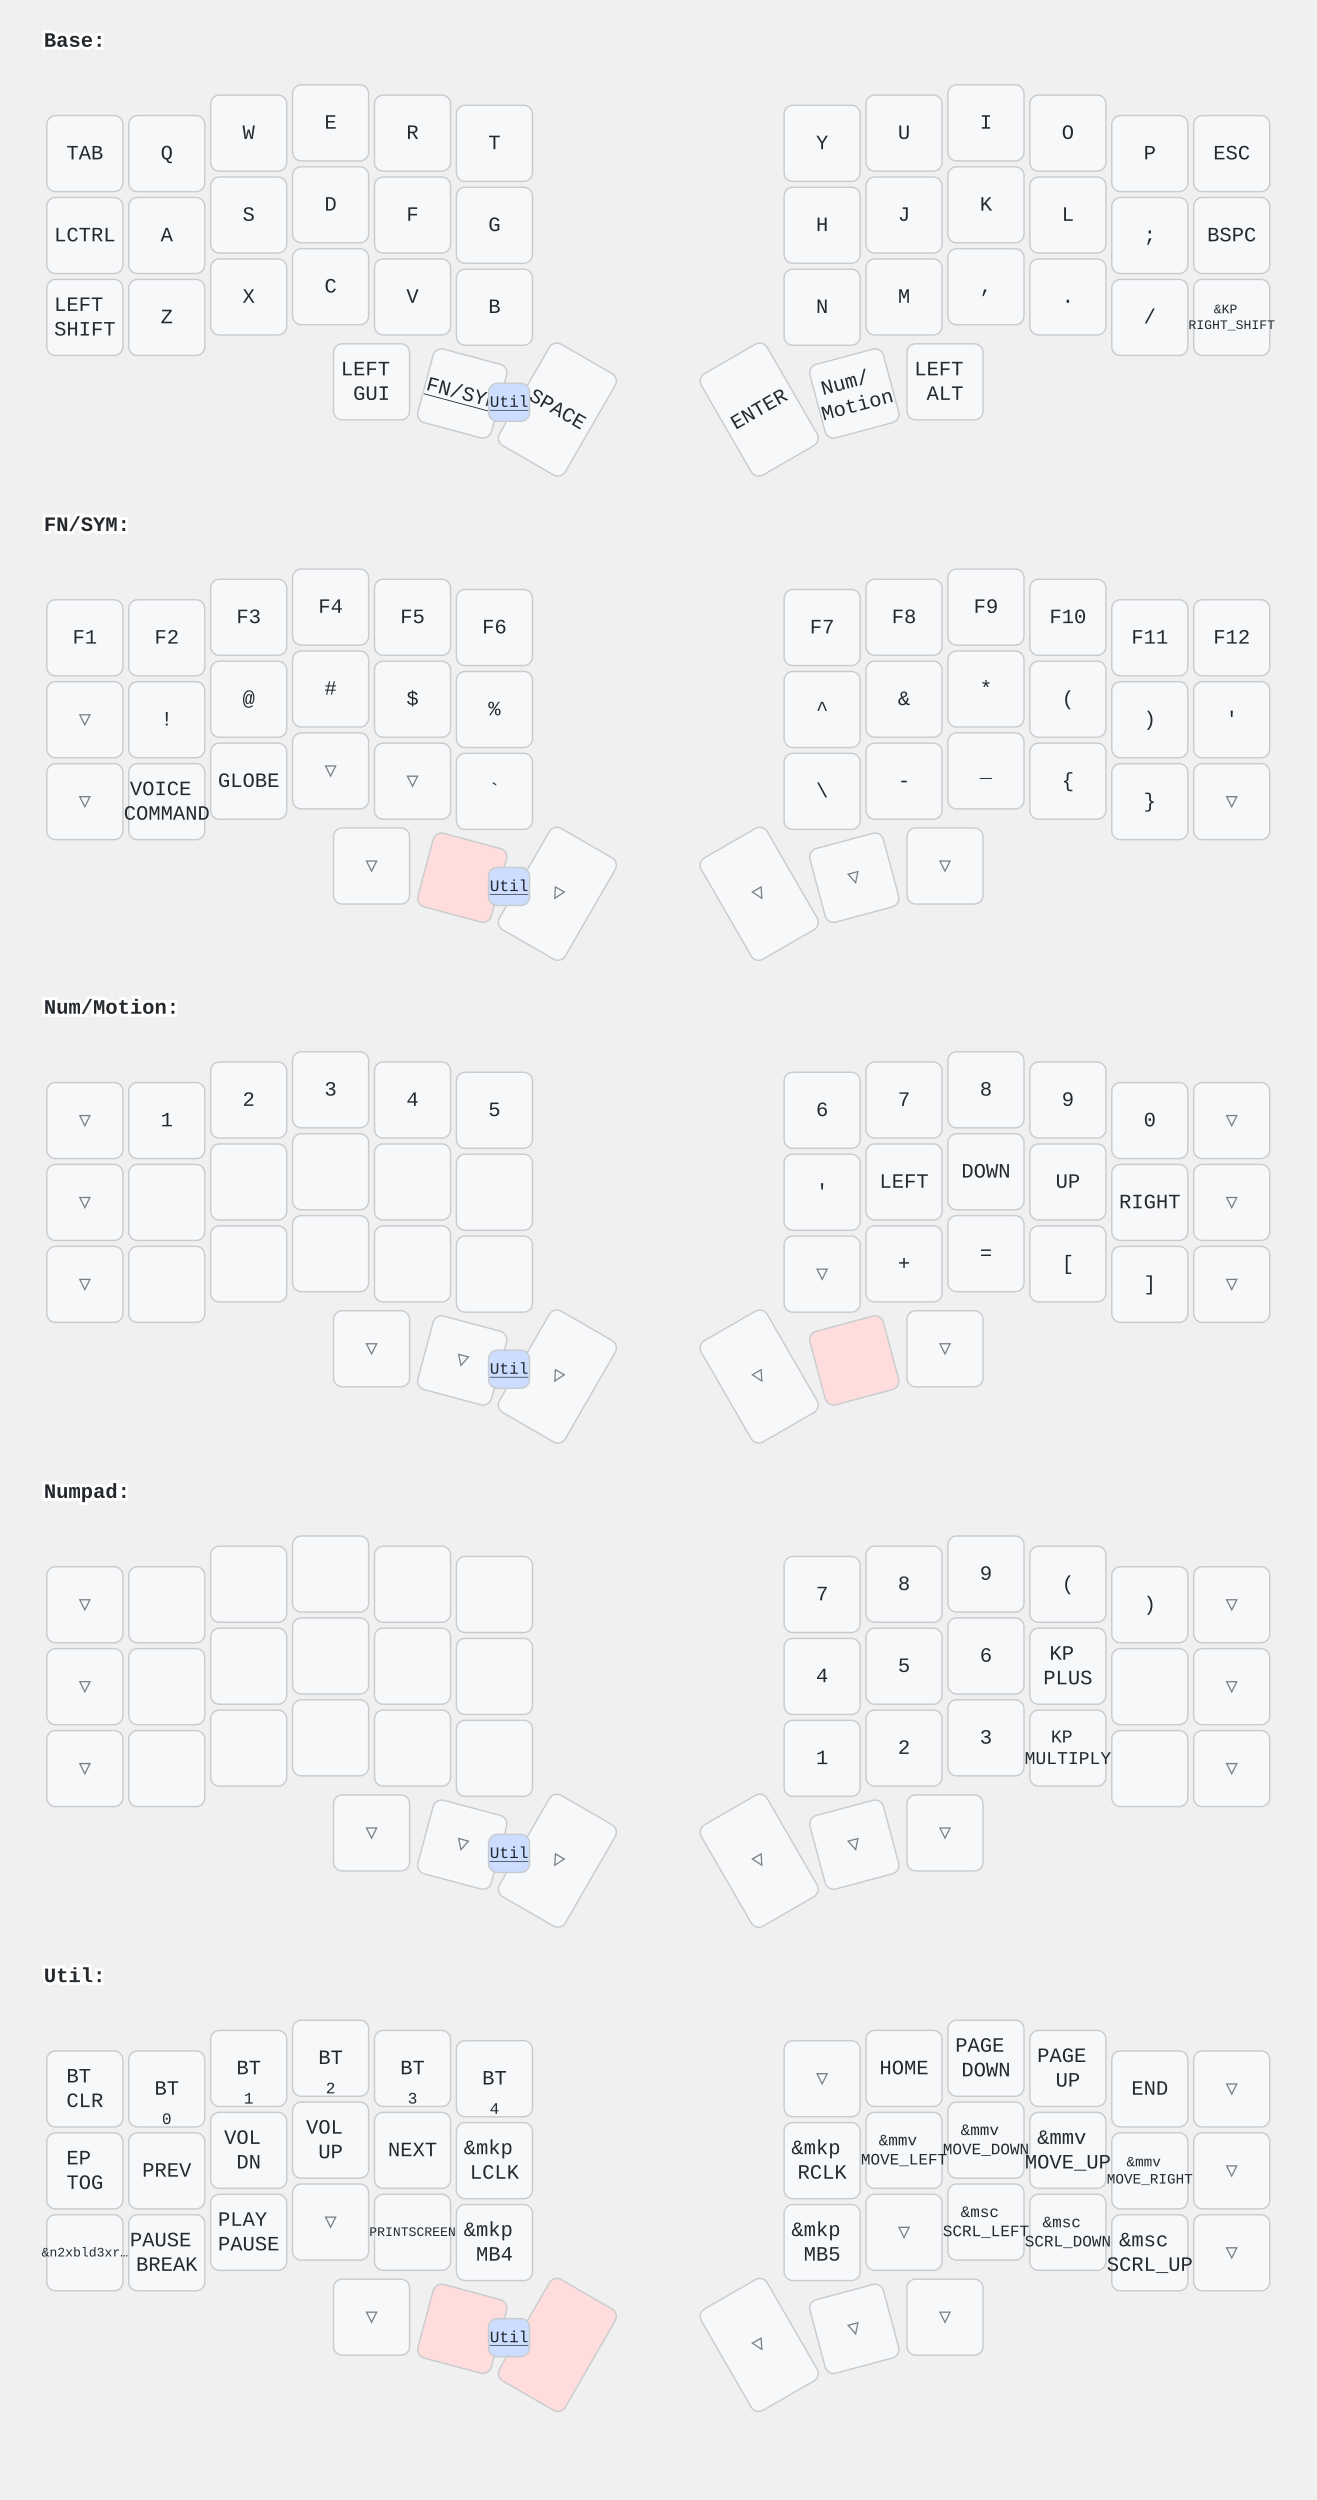
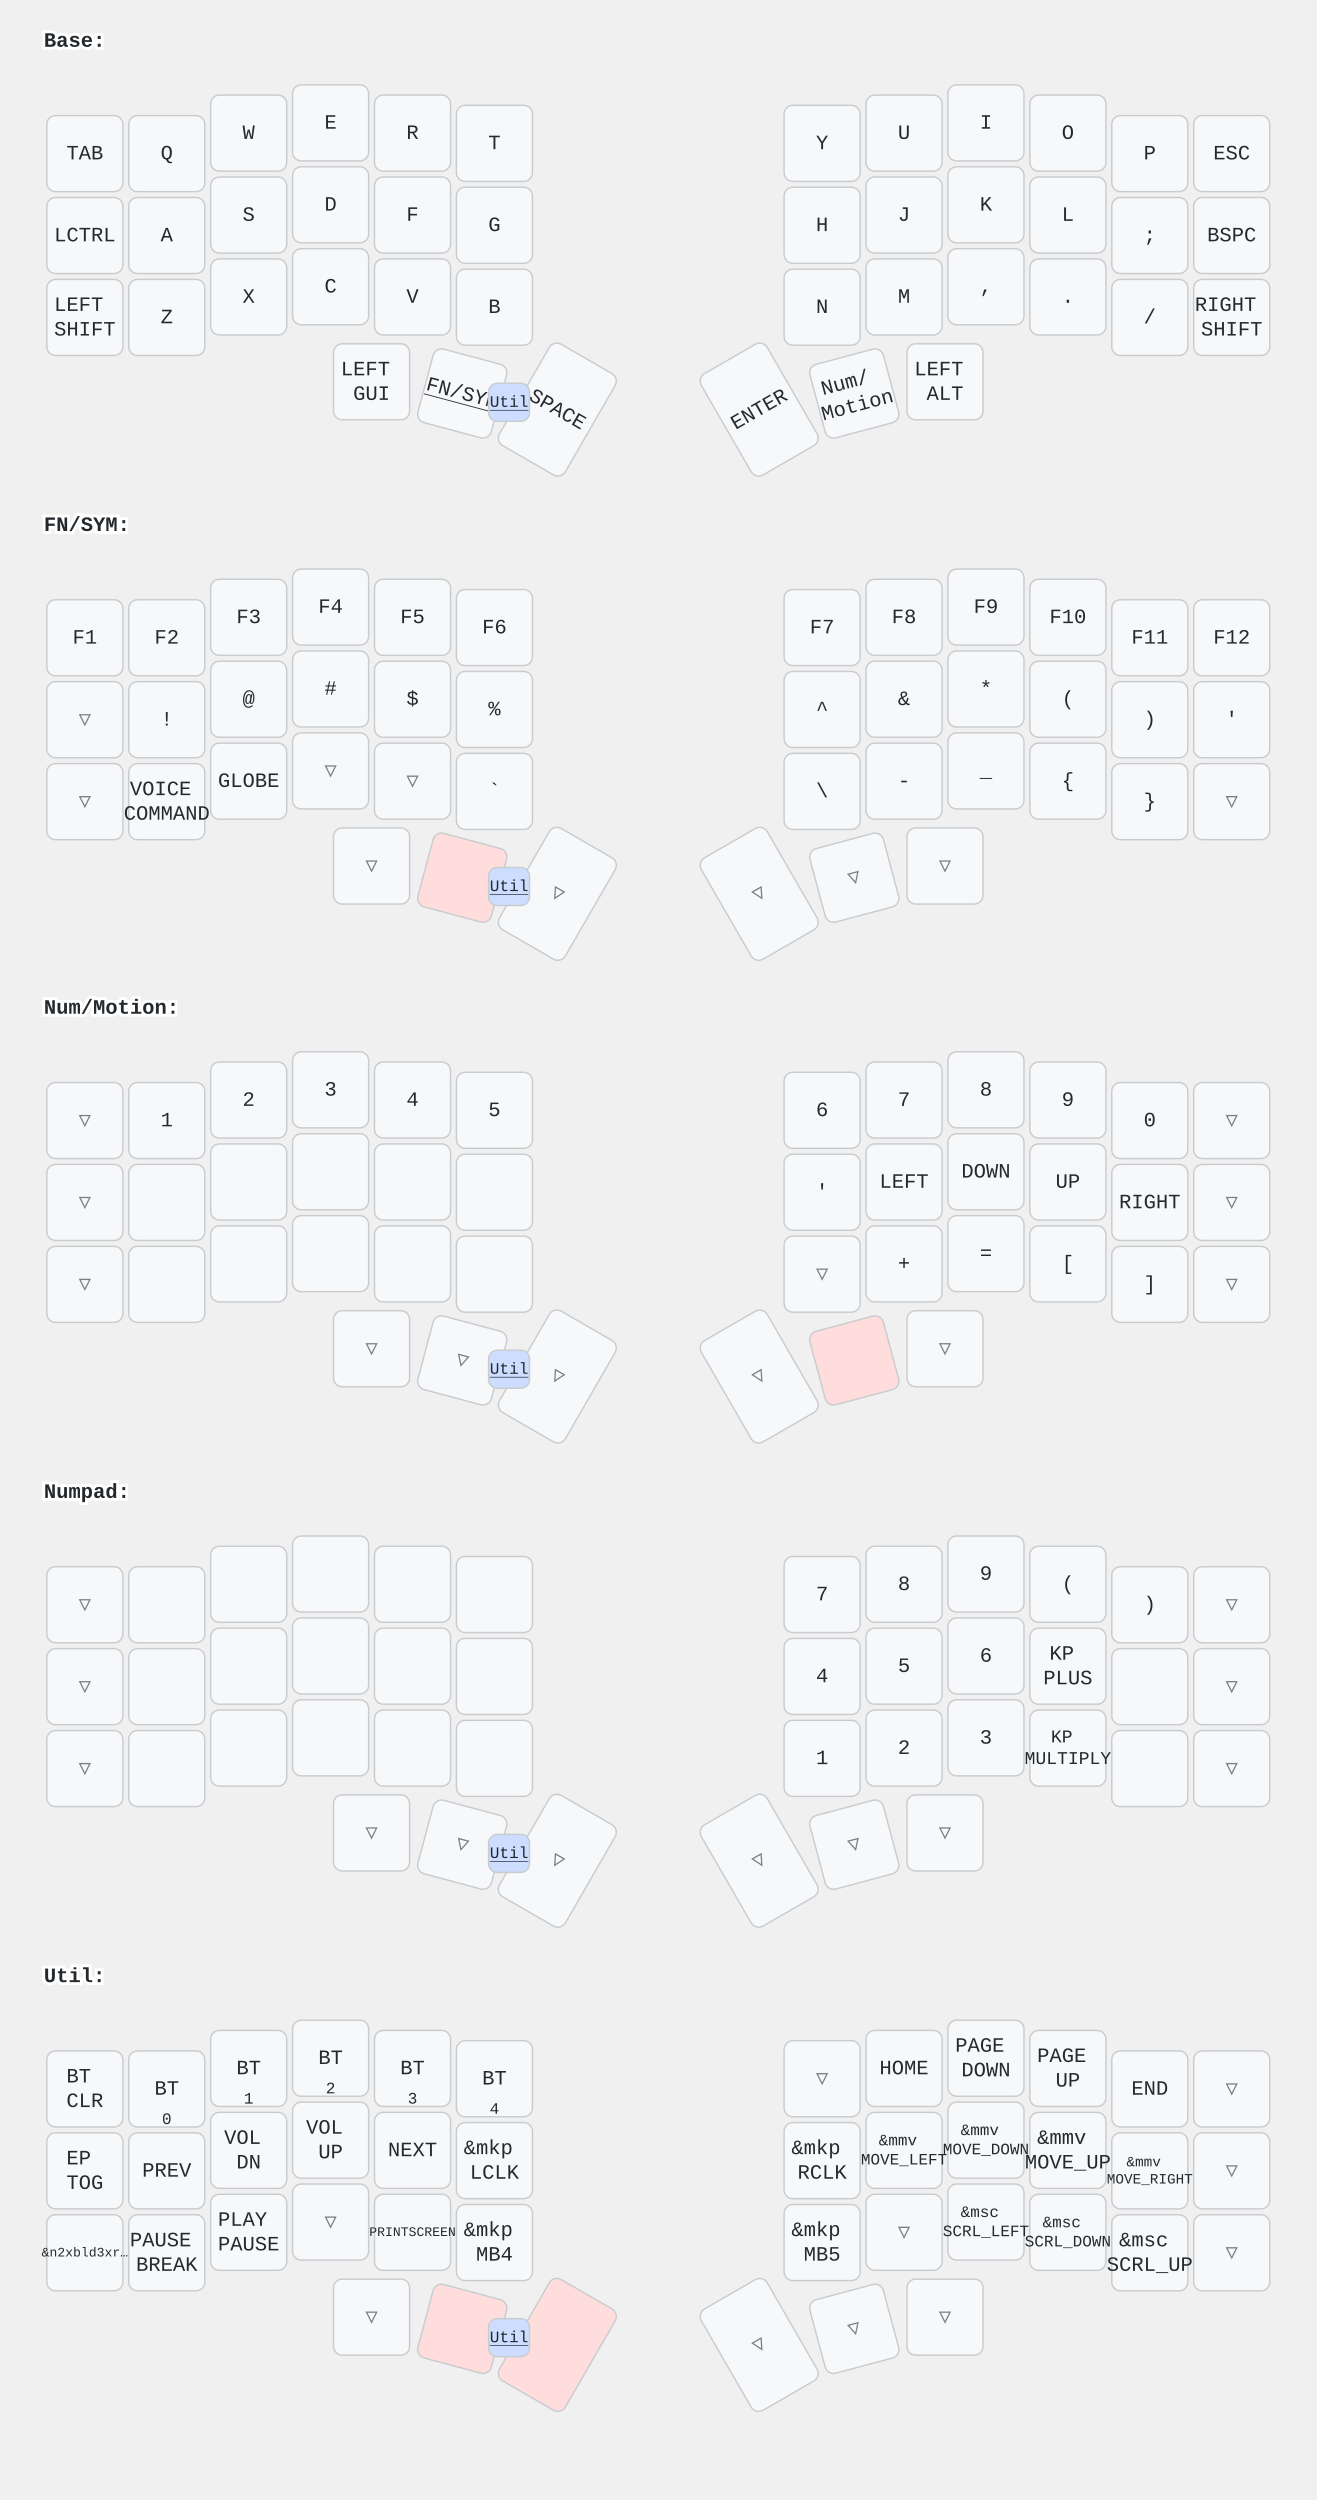
<svg xmlns="http://www.w3.org/2000/svg" width="900" height="1709" viewBox="0 0 900 1709" class="keymap">
  <style>/* inherit to force styles through use tags */
svg path {
    fill: inherit;
}

/* font and background color specifications */
svg.keymap {
    font-family: SFMono-Regular,Consolas,Liberation Mono,Menlo,monospace;
    font-size: 14px;
    font-kerning: normal;
    text-rendering: optimizeLegibility;
    fill: #24292e;
}

/* default key styling */
rect.key {
    fill: #f6f8fa;
}

rect.key, rect.combo {
    stroke: #c9cccf;
    stroke-width: 1;
}

/* default key side styling, only used is draw_key_sides is set */
rect.side {
    filter: brightness(90%);
}

/* color accent for combo boxes */
rect.combo, rect.combo-separate {
    fill: #cdf;
}

/* color accent for held keys */
rect.held, rect.combo.held {
    fill: #fdd;
}

/* color accent for ghost (optional) keys */
rect.ghost, rect.combo.ghost {
    stroke-dasharray: 4, 4;
    stroke-width: 2;
}

text {
    text-anchor: middle;
    dominant-baseline: middle;
}

/* styling for layer labels */
text.label {
    font-weight: bold;
    text-anchor: start;
    stroke: white;
    stroke-width: 4;
    paint-order: stroke;
}

/* styling for optional footer */
text.footer {
    text-anchor: end;
    dominant-baseline: auto;
    stroke: white;
    stroke-width: 4;
    paint-order: stroke;
}

/* styling for combo tap, and key non-tap label text */
text.combo, text.hold, text.shifted, text.left, text.right, text.tl, text.tr, text.bl, text.br {
    font-size: 11px;
}

text.hold, text.bl, text.br {
    text-anchor: middle;
    dominant-baseline: auto;
}

text.shifted, text.tl, text.tr {
    text-anchor: middle;
    dominant-baseline: hanging;
}

text.left, text.tl, text.bl {
    text-anchor: start;
}

text.right, text.tr, text.br {
    text-anchor: end;
}

text.layer-activator {
    text-decoration: underline;
}

/* styling for hold/shifted label text in combo box */
text.combo.hold, text.combo.shifted, text.combo.left, text.combo.right {
    font-size: 8px;
}

/* lighter symbol for transparent keys */
text.trans {
    fill: #7b7e81;
}

/* styling for combo dendrons */
path.combo {
    stroke-width: 1;
    stroke: gray;
    fill: none;
}

/* Start Tabler Icons Cleanup */
/* cannot use height/width with glyphs */
.icon-tabler &gt; path {
    fill: inherit;
    stroke: inherit;
    stroke-width: 2;
}
/* hide tabler's default box */
.icon-tabler &gt; path[stroke="none"][fill="none"] {
    visibility: hidden;
}
/* End Tabler Icons Cleanup */

@media (prefers-color-scheme: dark) {
svg.keymap { fill: #d1d6db; }
rect.key { fill: #3f4750; }
rect.key, rect.combo { stroke: #60666c; }
rect.combo, rect.combo-separate { fill: #1f3d7a; }
rect.held, rect.combo.held { fill: #854747; }
text.label, text.footer { stroke: black; }
text.trans { fill: #7e8184; }
path.combo { stroke: #7f7f7f; }

}</style>
  <g transform="translate(30, 0)" class="layer-Base">
    <text x="0" y="28" class="label" id="Base">Base:</text>
    <g transform="translate(0, 56)">
      <g transform="translate(28, 49)" class="key keypos-0">
        <rect rx="6" ry="6" x="-26" y="-26" width="52" height="52" class="key" />
        <text x="0" y="0" class="key tap">TAB</text>
      </g>
      <g transform="translate(84, 49)" class="key keypos-1">
        <rect rx="6" ry="6" x="-26" y="-26" width="52" height="52" class="key" />
        <text x="0" y="0" class="key tap">Q</text>
      </g>
      <g transform="translate(140, 35)" class="key keypos-2">
        <rect rx="6" ry="6" x="-26" y="-26" width="52" height="52" class="key" />
        <text x="0" y="0" class="key tap">W</text>
      </g>
      <g transform="translate(196, 28)" class="key keypos-3">
        <rect rx="6" ry="6" x="-26" y="-26" width="52" height="52" class="key" />
        <text x="0" y="0" class="key tap">E</text>
      </g>
      <g transform="translate(252, 35)" class="key keypos-4">
        <rect rx="6" ry="6" x="-26" y="-26" width="52" height="52" class="key" />
        <text x="0" y="0" class="key tap">R</text>
      </g>
      <g transform="translate(308, 42)" class="key keypos-5">
        <rect rx="6" ry="6" x="-26" y="-26" width="52" height="52" class="key" />
        <text x="0" y="0" class="key tap">T</text>
      </g>
      <g transform="translate(532, 42)" class="key keypos-6">
        <rect rx="6" ry="6" x="-26" y="-26" width="52" height="52" class="key" />
        <text x="0" y="0" class="key tap">Y</text>
      </g>
      <g transform="translate(588, 35)" class="key keypos-7">
        <rect rx="6" ry="6" x="-26" y="-26" width="52" height="52" class="key" />
        <text x="0" y="0" class="key tap">U</text>
      </g>
      <g transform="translate(644, 28)" class="key keypos-8">
        <rect rx="6" ry="6" x="-26" y="-26" width="52" height="52" class="key" />
        <text x="0" y="0" class="key tap">I</text>
      </g>
      <g transform="translate(700, 35)" class="key keypos-9">
        <rect rx="6" ry="6" x="-26" y="-26" width="52" height="52" class="key" />
        <text x="0" y="0" class="key tap">O</text>
      </g>
      <g transform="translate(756, 49)" class="key keypos-10">
        <rect rx="6" ry="6" x="-26" y="-26" width="52" height="52" class="key" />
        <text x="0" y="0" class="key tap">P</text>
      </g>
      <g transform="translate(812, 49)" class="key keypos-11">
        <rect rx="6" ry="6" x="-26" y="-26" width="52" height="52" class="key" />
        <text x="0" y="0" class="key tap">ESC</text>
      </g>
      <g transform="translate(28, 105)" class="key keypos-12">
        <rect rx="6" ry="6" x="-26" y="-26" width="52" height="52" class="key" />
        <text x="0" y="0" class="key tap">LCTRL</text>
      </g>
      <g transform="translate(84, 105)" class="key keypos-13">
        <rect rx="6" ry="6" x="-26" y="-26" width="52" height="52" class="key" />
        <text x="0" y="0" class="key tap">A</text>
      </g>
      <g transform="translate(140, 91)" class="key keypos-14">
        <rect rx="6" ry="6" x="-26" y="-26" width="52" height="52" class="key" />
        <text x="0" y="0" class="key tap">S</text>
      </g>
      <g transform="translate(196, 84)" class="key keypos-15">
        <rect rx="6" ry="6" x="-26" y="-26" width="52" height="52" class="key" />
        <text x="0" y="0" class="key tap">D</text>
      </g>
      <g transform="translate(252, 91)" class="key keypos-16">
        <rect rx="6" ry="6" x="-26" y="-26" width="52" height="52" class="key" />
        <text x="0" y="0" class="key tap">F</text>
      </g>
      <g transform="translate(308, 98)" class="key keypos-17">
        <rect rx="6" ry="6" x="-26" y="-26" width="52" height="52" class="key" />
        <text x="0" y="0" class="key tap">G</text>
      </g>
      <g transform="translate(532, 98)" class="key keypos-18">
        <rect rx="6" ry="6" x="-26" y="-26" width="52" height="52" class="key" />
        <text x="0" y="0" class="key tap">H</text>
      </g>
      <g transform="translate(588, 91)" class="key keypos-19">
        <rect rx="6" ry="6" x="-26" y="-26" width="52" height="52" class="key" />
        <text x="0" y="0" class="key tap">J</text>
      </g>
      <g transform="translate(644, 84)" class="key keypos-20">
        <rect rx="6" ry="6" x="-26" y="-26" width="52" height="52" class="key" />
        <text x="0" y="0" class="key tap">K</text>
      </g>
      <g transform="translate(700, 91)" class="key keypos-21">
        <rect rx="6" ry="6" x="-26" y="-26" width="52" height="52" class="key" />
        <text x="0" y="0" class="key tap">L</text>
      </g>
      <g transform="translate(756, 105)" class="key keypos-22">
        <rect rx="6" ry="6" x="-26" y="-26" width="52" height="52" class="key" />
        <text x="0" y="0" class="key tap">;</text>
      </g>
      <g transform="translate(812, 105)" class="key keypos-23">
        <rect rx="6" ry="6" x="-26" y="-26" width="52" height="52" class="key" />
        <text x="0" y="0" class="key tap">BSPC</text>
      </g>
      <g transform="translate(28, 161)" class="key keypos-24">
        <rect rx="6" ry="6" x="-26" y="-26" width="52" height="52" class="key" />
        <text x="0" y="0" class="key tap">
          <tspan x="0" dy="-0.6em">LEFT</tspan>
          <tspan x="0" dy="1.2em">SHIFT</tspan>
        </text>
      </g>
      <g transform="translate(84, 161)" class="key keypos-25">
        <rect rx="6" ry="6" x="-26" y="-26" width="52" height="52" class="key" />
        <text x="0" y="0" class="key tap">Z</text>
      </g>
      <g transform="translate(140, 147)" class="key keypos-26">
        <rect rx="6" ry="6" x="-26" y="-26" width="52" height="52" class="key" />
        <text x="0" y="0" class="key tap">X</text>
      </g>
      <g transform="translate(196, 140)" class="key keypos-27">
        <rect rx="6" ry="6" x="-26" y="-26" width="52" height="52" class="key" />
        <text x="0" y="0" class="key tap">C</text>
      </g>
      <g transform="translate(252, 147)" class="key keypos-28">
        <rect rx="6" ry="6" x="-26" y="-26" width="52" height="52" class="key" />
        <text x="0" y="0" class="key tap">V</text>
      </g>
      <g transform="translate(308, 154)" class="key keypos-29">
        <rect rx="6" ry="6" x="-26" y="-26" width="52" height="52" class="key" />
        <text x="0" y="0" class="key tap">B</text>
      </g>
      <g transform="translate(532, 154)" class="key keypos-30">
        <rect rx="6" ry="6" x="-26" y="-26" width="52" height="52" class="key" />
        <text x="0" y="0" class="key tap">N</text>
      </g>
      <g transform="translate(588, 147)" class="key keypos-31">
        <rect rx="6" ry="6" x="-26" y="-26" width="52" height="52" class="key" />
        <text x="0" y="0" class="key tap">M</text>
      </g>
      <g transform="translate(644, 140)" class="key keypos-32">
        <rect rx="6" ry="6" x="-26" y="-26" width="52" height="52" class="key" />
        <text x="0" y="0" class="key tap">,</text>
      </g>
      <g transform="translate(700, 147)" class="key keypos-33">
        <rect rx="6" ry="6" x="-26" y="-26" width="52" height="52" class="key" />
        <text x="0" y="0" class="key tap">.</text>
      </g>
      <g transform="translate(756, 161)" class="key keypos-34">
        <rect rx="6" ry="6" x="-26" y="-26" width="52" height="52" class="key" />
        <text x="0" y="0" class="key tap">/</text>
      </g>
      <g transform="translate(812, 161)" class="key keypos-35">
        <rect rx="6" ry="6" x="-26" y="-26" width="52" height="52" class="key" />
        <text x="0" y="0" class="key tap">
-           <tspan x="0" dy="-0.6em" style="font-size: 64%">&amp;KP</tspan>
-           <tspan x="0" dy="1.2em" style="font-size: 64%">RIGHT_SHIFT</tspan>
+           <tspan x="0" dy="-0.6em">RIGHT</tspan>
+           <tspan x="0" dy="1.2em">SHIFT</tspan>
        </text>
      </g>
      <g transform="translate(224, 205)" class="key keypos-36">
        <rect rx="6" ry="6" x="-26" y="-26" width="52" height="52" class="key" />
        <text x="0" y="0" class="key tap">
          <tspan x="0" dy="-0.6em">LEFT</tspan>
          <tspan x="0" dy="1.2em">GUI</tspan>
        </text>
      </g>
      <g transform="translate(286, 213) rotate(15.0)" class="key keypos-37">
        <rect rx="6" ry="6" x="-26" y="-26" width="52" height="52" class="key" />
        <a href="#FNSYM">
          <text x="0" y="0" class="key tap layer-activator">FN/SYM</text>
        </a>
      </g>
      <g transform="translate(351, 224) rotate(30.0)" class="key keypos-38">
        <rect rx="6" ry="6" x="-26" y="-40" width="52" height="80" class="key" />
        <text x="0" y="0" class="key tap">SPACE</text>
      </g>
      <g transform="translate(489, 224) rotate(-30.0)" class="key keypos-39">
        <rect rx="6" ry="6" x="-26" y="-40" width="52" height="80" class="key" />
        <text x="0" y="0" class="key tap">ENTER</text>
      </g>
      <g transform="translate(554, 213) rotate(-15.0)" class="key keypos-40">
        <rect rx="6" ry="6" x="-26" y="-26" width="52" height="52" class="key" />
        <text x="0" y="0" class="key tap">
          <tspan x="0" dy="-0.6em">Num/</tspan>
          <tspan x="0" dy="1.2em">Motion</tspan>
        </text>
      </g>
      <g transform="translate(616, 205)" class="key keypos-41">
        <rect rx="6" ry="6" x="-26" y="-26" width="52" height="52" class="key" />
        <text x="0" y="0" class="key tap">
          <tspan x="0" dy="-0.6em">LEFT</tspan>
          <tspan x="0" dy="1.2em">ALT</tspan>
        </text>
      </g>
      <g class="combo combopos-0">
        <rect rx="6" ry="6" x="304" y="206" width="28" height="26" class="combo" />
        <a href="#Util">
          <text x="318" y="219" class="combo tap layer-activator">Util</text>
        </a>
      </g>
    </g>
  </g>
  <g transform="translate(30, 331)" class="layer-FN/SYM">
    <text x="0" y="28" class="label" id="FNSYM">FN/SYM:</text>
    <g transform="translate(0, 56)">
      <g transform="translate(28, 49)" class="key keypos-0">
        <rect rx="6" ry="6" x="-26" y="-26" width="52" height="52" class="key" />
        <text x="0" y="0" class="key tap">F1</text>
      </g>
      <g transform="translate(84, 49)" class="key keypos-1">
        <rect rx="6" ry="6" x="-26" y="-26" width="52" height="52" class="key" />
        <text x="0" y="0" class="key tap">F2</text>
      </g>
      <g transform="translate(140, 35)" class="key keypos-2">
        <rect rx="6" ry="6" x="-26" y="-26" width="52" height="52" class="key" />
        <text x="0" y="0" class="key tap">F3</text>
      </g>
      <g transform="translate(196, 28)" class="key keypos-3">
        <rect rx="6" ry="6" x="-26" y="-26" width="52" height="52" class="key" />
        <text x="0" y="0" class="key tap">F4</text>
      </g>
      <g transform="translate(252, 35)" class="key keypos-4">
        <rect rx="6" ry="6" x="-26" y="-26" width="52" height="52" class="key" />
        <text x="0" y="0" class="key tap">F5</text>
      </g>
      <g transform="translate(308, 42)" class="key keypos-5">
        <rect rx="6" ry="6" x="-26" y="-26" width="52" height="52" class="key" />
        <text x="0" y="0" class="key tap">F6</text>
      </g>
      <g transform="translate(532, 42)" class="key keypos-6">
        <rect rx="6" ry="6" x="-26" y="-26" width="52" height="52" class="key" />
        <text x="0" y="0" class="key tap">F7</text>
      </g>
      <g transform="translate(588, 35)" class="key keypos-7">
        <rect rx="6" ry="6" x="-26" y="-26" width="52" height="52" class="key" />
        <text x="0" y="0" class="key tap">F8</text>
      </g>
      <g transform="translate(644, 28)" class="key keypos-8">
        <rect rx="6" ry="6" x="-26" y="-26" width="52" height="52" class="key" />
        <text x="0" y="0" class="key tap">F9</text>
      </g>
      <g transform="translate(700, 35)" class="key keypos-9">
        <rect rx="6" ry="6" x="-26" y="-26" width="52" height="52" class="key" />
        <text x="0" y="0" class="key tap">F10</text>
      </g>
      <g transform="translate(756, 49)" class="key keypos-10">
        <rect rx="6" ry="6" x="-26" y="-26" width="52" height="52" class="key" />
        <text x="0" y="0" class="key tap">F11</text>
      </g>
      <g transform="translate(812, 49)" class="key keypos-11">
        <rect rx="6" ry="6" x="-26" y="-26" width="52" height="52" class="key" />
        <text x="0" y="0" class="key tap">F12</text>
      </g>
      <g transform="translate(28, 105)" class="key trans keypos-12">
        <rect rx="6" ry="6" x="-26" y="-26" width="52" height="52" class="key trans" />
        <text x="0" y="0" class="key trans tap">▽</text>
      </g>
      <g transform="translate(84, 105)" class="key keypos-13">
        <rect rx="6" ry="6" x="-26" y="-26" width="52" height="52" class="key" />
        <text x="0" y="0" class="key tap">!</text>
      </g>
      <g transform="translate(140, 91)" class="key keypos-14">
        <rect rx="6" ry="6" x="-26" y="-26" width="52" height="52" class="key" />
        <text x="0" y="0" class="key tap">@</text>
      </g>
      <g transform="translate(196, 84)" class="key keypos-15">
        <rect rx="6" ry="6" x="-26" y="-26" width="52" height="52" class="key" />
        <text x="0" y="0" class="key tap">#</text>
      </g>
      <g transform="translate(252, 91)" class="key keypos-16">
        <rect rx="6" ry="6" x="-26" y="-26" width="52" height="52" class="key" />
        <text x="0" y="0" class="key tap">$</text>
      </g>
      <g transform="translate(308, 98)" class="key keypos-17">
        <rect rx="6" ry="6" x="-26" y="-26" width="52" height="52" class="key" />
        <text x="0" y="0" class="key tap">%</text>
      </g>
      <g transform="translate(532, 98)" class="key keypos-18">
        <rect rx="6" ry="6" x="-26" y="-26" width="52" height="52" class="key" />
        <text x="0" y="0" class="key tap">^</text>
      </g>
      <g transform="translate(588, 91)" class="key keypos-19">
        <rect rx="6" ry="6" x="-26" y="-26" width="52" height="52" class="key" />
        <text x="0" y="0" class="key tap">&amp;</text>
      </g>
      <g transform="translate(644, 84)" class="key keypos-20">
        <rect rx="6" ry="6" x="-26" y="-26" width="52" height="52" class="key" />
        <text x="0" y="0" class="key tap">*</text>
      </g>
      <g transform="translate(700, 91)" class="key keypos-21">
        <rect rx="6" ry="6" x="-26" y="-26" width="52" height="52" class="key" />
        <text x="0" y="0" class="key tap">(</text>
      </g>
      <g transform="translate(756, 105)" class="key keypos-22">
        <rect rx="6" ry="6" x="-26" y="-26" width="52" height="52" class="key" />
        <text x="0" y="0" class="key tap">)</text>
      </g>
      <g transform="translate(812, 105)" class="key keypos-23">
        <rect rx="6" ry="6" x="-26" y="-26" width="52" height="52" class="key" />
        <text x="0" y="0" class="key tap">'</text>
      </g>
      <g transform="translate(28, 161)" class="key trans keypos-24">
        <rect rx="6" ry="6" x="-26" y="-26" width="52" height="52" class="key trans" />
        <text x="0" y="0" class="key trans tap">▽</text>
      </g>
      <g transform="translate(84, 161)" class="key keypos-25">
        <rect rx="6" ry="6" x="-26" y="-26" width="52" height="52" class="key" />
        <text x="0" y="0" class="key tap">
          <tspan x="0" dy="-0.6em">VOICE</tspan>
          <tspan x="0" dy="1.2em">COMMAND</tspan>
        </text>
      </g>
      <g transform="translate(140, 147)" class="key keypos-26">
        <rect rx="6" ry="6" x="-26" y="-26" width="52" height="52" class="key" />
        <text x="0" y="0" class="key tap">GLOBE</text>
      </g>
      <g transform="translate(196, 140)" class="key trans keypos-27">
        <rect rx="6" ry="6" x="-26" y="-26" width="52" height="52" class="key trans" />
        <text x="0" y="0" class="key trans tap">▽</text>
      </g>
      <g transform="translate(252, 147)" class="key trans keypos-28">
        <rect rx="6" ry="6" x="-26" y="-26" width="52" height="52" class="key trans" />
        <text x="0" y="0" class="key trans tap">▽</text>
      </g>
      <g transform="translate(308, 154)" class="key keypos-29">
        <rect rx="6" ry="6" x="-26" y="-26" width="52" height="52" class="key" />
        <text x="0" y="0" class="key tap">`</text>
      </g>
      <g transform="translate(532, 154)" class="key keypos-30">
        <rect rx="6" ry="6" x="-26" y="-26" width="52" height="52" class="key" />
        <text x="0" y="0" class="key tap">\</text>
      </g>
      <g transform="translate(588, 147)" class="key keypos-31">
        <rect rx="6" ry="6" x="-26" y="-26" width="52" height="52" class="key" />
        <text x="0" y="0" class="key tap">-</text>
      </g>
      <g transform="translate(644, 140)" class="key keypos-32">
        <rect rx="6" ry="6" x="-26" y="-26" width="52" height="52" class="key" />
        <text x="0" y="0" class="key tap">_</text>
      </g>
      <g transform="translate(700, 147)" class="key keypos-33">
        <rect rx="6" ry="6" x="-26" y="-26" width="52" height="52" class="key" />
        <text x="0" y="0" class="key tap">{</text>
      </g>
      <g transform="translate(756, 161)" class="key keypos-34">
        <rect rx="6" ry="6" x="-26" y="-26" width="52" height="52" class="key" />
        <text x="0" y="0" class="key tap">}</text>
      </g>
      <g transform="translate(812, 161)" class="key trans keypos-35">
        <rect rx="6" ry="6" x="-26" y="-26" width="52" height="52" class="key trans" />
        <text x="0" y="0" class="key trans tap">▽</text>
      </g>
      <g transform="translate(224, 205)" class="key trans keypos-36">
        <rect rx="6" ry="6" x="-26" y="-26" width="52" height="52" class="key trans" />
        <text x="0" y="0" class="key trans tap">▽</text>
      </g>
      <g transform="translate(286, 213) rotate(15.0)" class="key held keypos-37">
        <rect rx="6" ry="6" x="-26" y="-26" width="52" height="52" class="key held" />
      </g>
      <g transform="translate(351, 224) rotate(30.0)" class="key trans keypos-38">
        <rect rx="6" ry="6" x="-26" y="-40" width="52" height="80" class="key trans" />
        <text x="0" y="0" class="key trans tap">▽</text>
      </g>
      <g transform="translate(489, 224) rotate(-30.0)" class="key trans keypos-39">
        <rect rx="6" ry="6" x="-26" y="-40" width="52" height="80" class="key trans" />
        <text x="0" y="0" class="key trans tap">▽</text>
      </g>
      <g transform="translate(554, 213) rotate(-15.0)" class="key trans keypos-40">
        <rect rx="6" ry="6" x="-26" y="-26" width="52" height="52" class="key trans" />
        <text x="0" y="0" class="key trans tap">▽</text>
      </g>
      <g transform="translate(616, 205)" class="key trans keypos-41">
        <rect rx="6" ry="6" x="-26" y="-26" width="52" height="52" class="key trans" />
        <text x="0" y="0" class="key trans tap">▽</text>
      </g>
      <g class="combo combopos-0">
        <rect rx="6" ry="6" x="304" y="206" width="28" height="26" class="combo" />
        <a href="#Util">
          <text x="318" y="219" class="combo tap layer-activator">Util</text>
        </a>
      </g>
    </g>
  </g>
  <g transform="translate(30, 661)" class="layer-Num/Motion">
    <text x="0" y="28" class="label" id="NumMotion">Num/Motion:</text>
    <g transform="translate(0, 56)">
      <g transform="translate(28, 49)" class="key trans keypos-0">
        <rect rx="6" ry="6" x="-26" y="-26" width="52" height="52" class="key trans" />
        <text x="0" y="0" class="key trans tap">▽</text>
      </g>
      <g transform="translate(84, 49)" class="key keypos-1">
        <rect rx="6" ry="6" x="-26" y="-26" width="52" height="52" class="key" />
        <text x="0" y="0" class="key tap">1</text>
      </g>
      <g transform="translate(140, 35)" class="key keypos-2">
        <rect rx="6" ry="6" x="-26" y="-26" width="52" height="52" class="key" />
        <text x="0" y="0" class="key tap">2</text>
      </g>
      <g transform="translate(196, 28)" class="key keypos-3">
        <rect rx="6" ry="6" x="-26" y="-26" width="52" height="52" class="key" />
        <text x="0" y="0" class="key tap">3</text>
      </g>
      <g transform="translate(252, 35)" class="key keypos-4">
        <rect rx="6" ry="6" x="-26" y="-26" width="52" height="52" class="key" />
        <text x="0" y="0" class="key tap">4</text>
      </g>
      <g transform="translate(308, 42)" class="key keypos-5">
        <rect rx="6" ry="6" x="-26" y="-26" width="52" height="52" class="key" />
        <text x="0" y="0" class="key tap">5</text>
      </g>
      <g transform="translate(532, 42)" class="key keypos-6">
        <rect rx="6" ry="6" x="-26" y="-26" width="52" height="52" class="key" />
        <text x="0" y="0" class="key tap">6</text>
      </g>
      <g transform="translate(588, 35)" class="key keypos-7">
        <rect rx="6" ry="6" x="-26" y="-26" width="52" height="52" class="key" />
        <text x="0" y="0" class="key tap">7</text>
      </g>
      <g transform="translate(644, 28)" class="key keypos-8">
        <rect rx="6" ry="6" x="-26" y="-26" width="52" height="52" class="key" />
        <text x="0" y="0" class="key tap">8</text>
      </g>
      <g transform="translate(700, 35)" class="key keypos-9">
        <rect rx="6" ry="6" x="-26" y="-26" width="52" height="52" class="key" />
        <text x="0" y="0" class="key tap">9</text>
      </g>
      <g transform="translate(756, 49)" class="key keypos-10">
        <rect rx="6" ry="6" x="-26" y="-26" width="52" height="52" class="key" />
        <text x="0" y="0" class="key tap">0</text>
      </g>
      <g transform="translate(812, 49)" class="key trans keypos-11">
        <rect rx="6" ry="6" x="-26" y="-26" width="52" height="52" class="key trans" />
        <text x="0" y="0" class="key trans tap">▽</text>
      </g>
      <g transform="translate(28, 105)" class="key trans keypos-12">
        <rect rx="6" ry="6" x="-26" y="-26" width="52" height="52" class="key trans" />
        <text x="0" y="0" class="key trans tap">▽</text>
      </g>
      <g transform="translate(84, 105)" class="key keypos-13">
        <rect rx="6" ry="6" x="-26" y="-26" width="52" height="52" class="key" />
      </g>
      <g transform="translate(140, 91)" class="key keypos-14">
        <rect rx="6" ry="6" x="-26" y="-26" width="52" height="52" class="key" />
      </g>
      <g transform="translate(196, 84)" class="key keypos-15">
        <rect rx="6" ry="6" x="-26" y="-26" width="52" height="52" class="key" />
      </g>
      <g transform="translate(252, 91)" class="key keypos-16">
        <rect rx="6" ry="6" x="-26" y="-26" width="52" height="52" class="key" />
      </g>
      <g transform="translate(308, 98)" class="key keypos-17">
        <rect rx="6" ry="6" x="-26" y="-26" width="52" height="52" class="key" />
      </g>
      <g transform="translate(532, 98)" class="key keypos-18">
        <rect rx="6" ry="6" x="-26" y="-26" width="52" height="52" class="key" />
        <text x="0" y="0" class="key tap">'</text>
      </g>
      <g transform="translate(588, 91)" class="key keypos-19">
        <rect rx="6" ry="6" x="-26" y="-26" width="52" height="52" class="key" />
        <text x="0" y="0" class="key tap">LEFT</text>
      </g>
      <g transform="translate(644, 84)" class="key keypos-20">
        <rect rx="6" ry="6" x="-26" y="-26" width="52" height="52" class="key" />
        <text x="0" y="0" class="key tap">DOWN</text>
      </g>
      <g transform="translate(700, 91)" class="key keypos-21">
        <rect rx="6" ry="6" x="-26" y="-26" width="52" height="52" class="key" />
        <text x="0" y="0" class="key tap">UP</text>
      </g>
      <g transform="translate(756, 105)" class="key keypos-22">
        <rect rx="6" ry="6" x="-26" y="-26" width="52" height="52" class="key" />
        <text x="0" y="0" class="key tap">RIGHT</text>
      </g>
      <g transform="translate(812, 105)" class="key trans keypos-23">
        <rect rx="6" ry="6" x="-26" y="-26" width="52" height="52" class="key trans" />
        <text x="0" y="0" class="key trans tap">▽</text>
      </g>
      <g transform="translate(28, 161)" class="key trans keypos-24">
        <rect rx="6" ry="6" x="-26" y="-26" width="52" height="52" class="key trans" />
        <text x="0" y="0" class="key trans tap">▽</text>
      </g>
      <g transform="translate(84, 161)" class="key keypos-25">
        <rect rx="6" ry="6" x="-26" y="-26" width="52" height="52" class="key" />
      </g>
      <g transform="translate(140, 147)" class="key keypos-26">
        <rect rx="6" ry="6" x="-26" y="-26" width="52" height="52" class="key" />
      </g>
      <g transform="translate(196, 140)" class="key keypos-27">
        <rect rx="6" ry="6" x="-26" y="-26" width="52" height="52" class="key" />
      </g>
      <g transform="translate(252, 147)" class="key keypos-28">
        <rect rx="6" ry="6" x="-26" y="-26" width="52" height="52" class="key" />
      </g>
      <g transform="translate(308, 154)" class="key keypos-29">
        <rect rx="6" ry="6" x="-26" y="-26" width="52" height="52" class="key" />
      </g>
      <g transform="translate(532, 154)" class="key trans keypos-30">
        <rect rx="6" ry="6" x="-26" y="-26" width="52" height="52" class="key trans" />
        <text x="0" y="0" class="key trans tap">▽</text>
      </g>
      <g transform="translate(588, 147)" class="key keypos-31">
        <rect rx="6" ry="6" x="-26" y="-26" width="52" height="52" class="key" />
        <text x="0" y="0" class="key tap">+</text>
      </g>
      <g transform="translate(644, 140)" class="key keypos-32">
        <rect rx="6" ry="6" x="-26" y="-26" width="52" height="52" class="key" />
        <text x="0" y="0" class="key tap">=</text>
      </g>
      <g transform="translate(700, 147)" class="key keypos-33">
        <rect rx="6" ry="6" x="-26" y="-26" width="52" height="52" class="key" />
        <text x="0" y="0" class="key tap">[</text>
      </g>
      <g transform="translate(756, 161)" class="key keypos-34">
        <rect rx="6" ry="6" x="-26" y="-26" width="52" height="52" class="key" />
        <text x="0" y="0" class="key tap">]</text>
      </g>
      <g transform="translate(812, 161)" class="key trans keypos-35">
        <rect rx="6" ry="6" x="-26" y="-26" width="52" height="52" class="key trans" />
        <text x="0" y="0" class="key trans tap">▽</text>
      </g>
      <g transform="translate(224, 205)" class="key trans keypos-36">
        <rect rx="6" ry="6" x="-26" y="-26" width="52" height="52" class="key trans" />
        <text x="0" y="0" class="key trans tap">▽</text>
      </g>
      <g transform="translate(286, 213) rotate(15.0)" class="key trans keypos-37">
        <rect rx="6" ry="6" x="-26" y="-26" width="52" height="52" class="key trans" />
        <text x="0" y="0" class="key trans tap">▽</text>
      </g>
      <g transform="translate(351, 224) rotate(30.0)" class="key trans keypos-38">
        <rect rx="6" ry="6" x="-26" y="-40" width="52" height="80" class="key trans" />
        <text x="0" y="0" class="key trans tap">▽</text>
      </g>
      <g transform="translate(489, 224) rotate(-30.0)" class="key trans keypos-39">
        <rect rx="6" ry="6" x="-26" y="-40" width="52" height="80" class="key trans" />
        <text x="0" y="0" class="key trans tap">▽</text>
      </g>
      <g transform="translate(554, 213) rotate(-15.0)" class="key held keypos-40">
        <rect rx="6" ry="6" x="-26" y="-26" width="52" height="52" class="key held" />
      </g>
      <g transform="translate(616, 205)" class="key trans keypos-41">
        <rect rx="6" ry="6" x="-26" y="-26" width="52" height="52" class="key trans" />
        <text x="0" y="0" class="key trans tap">▽</text>
      </g>
      <g class="combo combopos-0">
        <rect rx="6" ry="6" x="304" y="206" width="28" height="26" class="combo" />
        <a href="#Util">
          <text x="318" y="219" class="combo tap layer-activator">Util</text>
        </a>
      </g>
    </g>
  </g>
  <g transform="translate(30, 992)" class="layer-Numpad">
    <text x="0" y="28" class="label" id="Numpad">Numpad:</text>
    <g transform="translate(0, 56)">
      <g transform="translate(28, 49)" class="key trans keypos-0">
        <rect rx="6" ry="6" x="-26" y="-26" width="52" height="52" class="key trans" />
        <text x="0" y="0" class="key trans tap">▽</text>
      </g>
      <g transform="translate(84, 49)" class="key keypos-1">
        <rect rx="6" ry="6" x="-26" y="-26" width="52" height="52" class="key" />
      </g>
      <g transform="translate(140, 35)" class="key keypos-2">
        <rect rx="6" ry="6" x="-26" y="-26" width="52" height="52" class="key" />
      </g>
      <g transform="translate(196, 28)" class="key keypos-3">
        <rect rx="6" ry="6" x="-26" y="-26" width="52" height="52" class="key" />
      </g>
      <g transform="translate(252, 35)" class="key keypos-4">
        <rect rx="6" ry="6" x="-26" y="-26" width="52" height="52" class="key" />
      </g>
      <g transform="translate(308, 42)" class="key keypos-5">
        <rect rx="6" ry="6" x="-26" y="-26" width="52" height="52" class="key" />
      </g>
      <g transform="translate(532, 42)" class="key keypos-6">
        <rect rx="6" ry="6" x="-26" y="-26" width="52" height="52" class="key" />
        <text x="0" y="0" class="key tap">7</text>
      </g>
      <g transform="translate(588, 35)" class="key keypos-7">
        <rect rx="6" ry="6" x="-26" y="-26" width="52" height="52" class="key" />
        <text x="0" y="0" class="key tap">8</text>
      </g>
      <g transform="translate(644, 28)" class="key keypos-8">
        <rect rx="6" ry="6" x="-26" y="-26" width="52" height="52" class="key" />
        <text x="0" y="0" class="key tap">9</text>
      </g>
      <g transform="translate(700, 35)" class="key keypos-9">
        <rect rx="6" ry="6" x="-26" y="-26" width="52" height="52" class="key" />
        <text x="0" y="0" class="key tap">(</text>
      </g>
      <g transform="translate(756, 49)" class="key keypos-10">
        <rect rx="6" ry="6" x="-26" y="-26" width="52" height="52" class="key" />
        <text x="0" y="0" class="key tap">)</text>
      </g>
      <g transform="translate(812, 49)" class="key trans keypos-11">
        <rect rx="6" ry="6" x="-26" y="-26" width="52" height="52" class="key trans" />
        <text x="0" y="0" class="key trans tap">▽</text>
      </g>
      <g transform="translate(28, 105)" class="key trans keypos-12">
        <rect rx="6" ry="6" x="-26" y="-26" width="52" height="52" class="key trans" />
        <text x="0" y="0" class="key trans tap">▽</text>
      </g>
      <g transform="translate(84, 105)" class="key keypos-13">
        <rect rx="6" ry="6" x="-26" y="-26" width="52" height="52" class="key" />
      </g>
      <g transform="translate(140, 91)" class="key keypos-14">
        <rect rx="6" ry="6" x="-26" y="-26" width="52" height="52" class="key" />
      </g>
      <g transform="translate(196, 84)" class="key keypos-15">
        <rect rx="6" ry="6" x="-26" y="-26" width="52" height="52" class="key" />
      </g>
      <g transform="translate(252, 91)" class="key keypos-16">
        <rect rx="6" ry="6" x="-26" y="-26" width="52" height="52" class="key" />
      </g>
      <g transform="translate(308, 98)" class="key keypos-17">
        <rect rx="6" ry="6" x="-26" y="-26" width="52" height="52" class="key" />
      </g>
      <g transform="translate(532, 98)" class="key keypos-18">
        <rect rx="6" ry="6" x="-26" y="-26" width="52" height="52" class="key" />
        <text x="0" y="0" class="key tap">4</text>
      </g>
      <g transform="translate(588, 91)" class="key keypos-19">
        <rect rx="6" ry="6" x="-26" y="-26" width="52" height="52" class="key" />
        <text x="0" y="0" class="key tap">5</text>
      </g>
      <g transform="translate(644, 84)" class="key keypos-20">
        <rect rx="6" ry="6" x="-26" y="-26" width="52" height="52" class="key" />
        <text x="0" y="0" class="key tap">6</text>
      </g>
      <g transform="translate(700, 91)" class="key keypos-21">
        <rect rx="6" ry="6" x="-26" y="-26" width="52" height="52" class="key" />
        <text x="0" y="0" class="key tap">
          <tspan x="0" dy="-0.6em">KP</tspan>
          <tspan x="0" dy="1.2em">PLUS</tspan>
        </text>
      </g>
      <g transform="translate(756, 105)" class="key keypos-22">
        <rect rx="6" ry="6" x="-26" y="-26" width="52" height="52" class="key" />
      </g>
      <g transform="translate(812, 105)" class="key trans keypos-23">
        <rect rx="6" ry="6" x="-26" y="-26" width="52" height="52" class="key trans" />
        <text x="0" y="0" class="key trans tap">▽</text>
      </g>
      <g transform="translate(28, 161)" class="key trans keypos-24">
        <rect rx="6" ry="6" x="-26" y="-26" width="52" height="52" class="key trans" />
        <text x="0" y="0" class="key trans tap">▽</text>
      </g>
      <g transform="translate(84, 161)" class="key keypos-25">
        <rect rx="6" ry="6" x="-26" y="-26" width="52" height="52" class="key" />
      </g>
      <g transform="translate(140, 147)" class="key keypos-26">
        <rect rx="6" ry="6" x="-26" y="-26" width="52" height="52" class="key" />
      </g>
      <g transform="translate(196, 140)" class="key keypos-27">
        <rect rx="6" ry="6" x="-26" y="-26" width="52" height="52" class="key" />
      </g>
      <g transform="translate(252, 147)" class="key keypos-28">
        <rect rx="6" ry="6" x="-26" y="-26" width="52" height="52" class="key" />
      </g>
      <g transform="translate(308, 154)" class="key keypos-29">
        <rect rx="6" ry="6" x="-26" y="-26" width="52" height="52" class="key" />
      </g>
      <g transform="translate(532, 154)" class="key keypos-30">
        <rect rx="6" ry="6" x="-26" y="-26" width="52" height="52" class="key" />
        <text x="0" y="0" class="key tap">1</text>
      </g>
      <g transform="translate(588, 147)" class="key keypos-31">
        <rect rx="6" ry="6" x="-26" y="-26" width="52" height="52" class="key" />
        <text x="0" y="0" class="key tap">2</text>
      </g>
      <g transform="translate(644, 140)" class="key keypos-32">
        <rect rx="6" ry="6" x="-26" y="-26" width="52" height="52" class="key" />
        <text x="0" y="0" class="key tap">3</text>
      </g>
      <g transform="translate(700, 147)" class="key keypos-33">
        <rect rx="6" ry="6" x="-26" y="-26" width="52" height="52" class="key" />
        <text x="0" y="0" class="key tap">
          <tspan x="0" dy="-0.6em" style="font-size: 88%">KP</tspan>
          <tspan x="0" dy="1.2em" style="font-size: 88%">MULTIPLY</tspan>
        </text>
      </g>
      <g transform="translate(756, 161)" class="key keypos-34">
        <rect rx="6" ry="6" x="-26" y="-26" width="52" height="52" class="key" />
      </g>
      <g transform="translate(812, 161)" class="key trans keypos-35">
        <rect rx="6" ry="6" x="-26" y="-26" width="52" height="52" class="key trans" />
        <text x="0" y="0" class="key trans tap">▽</text>
      </g>
      <g transform="translate(224, 205)" class="key trans keypos-36">
        <rect rx="6" ry="6" x="-26" y="-26" width="52" height="52" class="key trans" />
        <text x="0" y="0" class="key trans tap">▽</text>
      </g>
      <g transform="translate(286, 213) rotate(15.0)" class="key trans keypos-37">
        <rect rx="6" ry="6" x="-26" y="-26" width="52" height="52" class="key trans" />
        <text x="0" y="0" class="key trans tap">▽</text>
      </g>
      <g transform="translate(351, 224) rotate(30.0)" class="key trans keypos-38">
        <rect rx="6" ry="6" x="-26" y="-40" width="52" height="80" class="key trans" />
        <text x="0" y="0" class="key trans tap">▽</text>
      </g>
      <g transform="translate(489, 224) rotate(-30.0)" class="key trans keypos-39">
        <rect rx="6" ry="6" x="-26" y="-40" width="52" height="80" class="key trans" />
        <text x="0" y="0" class="key trans tap">▽</text>
      </g>
      <g transform="translate(554, 213) rotate(-15.0)" class="key trans keypos-40">
        <rect rx="6" ry="6" x="-26" y="-26" width="52" height="52" class="key trans" />
        <text x="0" y="0" class="key trans tap">▽</text>
      </g>
      <g transform="translate(616, 205)" class="key trans keypos-41">
        <rect rx="6" ry="6" x="-26" y="-26" width="52" height="52" class="key trans" />
        <text x="0" y="0" class="key trans tap">▽</text>
      </g>
      <g class="combo combopos-0">
        <rect rx="6" ry="6" x="304" y="206" width="28" height="26" class="combo" />
        <a href="#Util">
          <text x="318" y="219" class="combo tap layer-activator">Util</text>
        </a>
      </g>
    </g>
  </g>
  <g transform="translate(30, 1323)" class="layer-Util">
    <text x="0" y="28" class="label" id="Util">Util:</text>
    <g transform="translate(0, 56)">
      <g transform="translate(28, 49)" class="key keypos-0">
        <rect rx="6" ry="6" x="-26" y="-26" width="52" height="52" class="key" />
        <text x="0" y="0" class="key tap">
          <tspan x="0" dy="-0.6em">BT</tspan>
          <tspan x="0" dy="1.2em">CLR</tspan>
        </text>
      </g>
      <g transform="translate(84, 49)" class="key keypos-1">
        <rect rx="6" ry="6" x="-26" y="-26" width="52" height="52" class="key" />
        <text x="0" y="0" class="key tap">BT</text>
        <text x="0" y="24" class="key hold">0</text>
      </g>
      <g transform="translate(140, 35)" class="key keypos-2">
        <rect rx="6" ry="6" x="-26" y="-26" width="52" height="52" class="key" />
        <text x="0" y="0" class="key tap">BT</text>
        <text x="0" y="24" class="key hold">1</text>
      </g>
      <g transform="translate(196, 28)" class="key keypos-3">
        <rect rx="6" ry="6" x="-26" y="-26" width="52" height="52" class="key" />
        <text x="0" y="0" class="key tap">BT</text>
        <text x="0" y="24" class="key hold">2</text>
      </g>
      <g transform="translate(252, 35)" class="key keypos-4">
        <rect rx="6" ry="6" x="-26" y="-26" width="52" height="52" class="key" />
        <text x="0" y="0" class="key tap">BT</text>
        <text x="0" y="24" class="key hold">3</text>
      </g>
      <g transform="translate(308, 42)" class="key keypos-5">
        <rect rx="6" ry="6" x="-26" y="-26" width="52" height="52" class="key" />
        <text x="0" y="0" class="key tap">BT</text>
        <text x="0" y="24" class="key hold">4</text>
      </g>
      <g transform="translate(532, 42)" class="key trans keypos-6">
        <rect rx="6" ry="6" x="-26" y="-26" width="52" height="52" class="key trans" />
        <text x="0" y="0" class="key trans tap">▽</text>
      </g>
      <g transform="translate(588, 35)" class="key keypos-7">
        <rect rx="6" ry="6" x="-26" y="-26" width="52" height="52" class="key" />
        <text x="0" y="0" class="key tap">HOME</text>
      </g>
      <g transform="translate(644, 28)" class="key keypos-8">
        <rect rx="6" ry="6" x="-26" y="-26" width="52" height="52" class="key" />
        <text x="0" y="0" class="key tap">
          <tspan x="0" dy="-0.6em">PAGE</tspan>
          <tspan x="0" dy="1.2em">DOWN</tspan>
        </text>
      </g>
      <g transform="translate(700, 35)" class="key keypos-9">
        <rect rx="6" ry="6" x="-26" y="-26" width="52" height="52" class="key" />
        <text x="0" y="0" class="key tap">
          <tspan x="0" dy="-0.6em">PAGE</tspan>
          <tspan x="0" dy="1.2em">UP</tspan>
        </text>
      </g>
      <g transform="translate(756, 49)" class="key keypos-10">
        <rect rx="6" ry="6" x="-26" y="-26" width="52" height="52" class="key" />
        <text x="0" y="0" class="key tap">END</text>
      </g>
      <g transform="translate(812, 49)" class="key trans keypos-11">
        <rect rx="6" ry="6" x="-26" y="-26" width="52" height="52" class="key trans" />
        <text x="0" y="0" class="key trans tap">▽</text>
      </g>
      <g transform="translate(28, 105)" class="key keypos-12">
        <rect rx="6" ry="6" x="-26" y="-26" width="52" height="52" class="key" />
        <text x="0" y="0" class="key tap">
          <tspan x="0" dy="-0.6em">EP</tspan>
          <tspan x="0" dy="1.2em">TOG</tspan>
        </text>
      </g>
      <g transform="translate(84, 105)" class="key keypos-13">
        <rect rx="6" ry="6" x="-26" y="-26" width="52" height="52" class="key" />
        <text x="0" y="0" class="key tap">PREV</text>
      </g>
      <g transform="translate(140, 91)" class="key keypos-14">
        <rect rx="6" ry="6" x="-26" y="-26" width="52" height="52" class="key" />
        <text x="0" y="0" class="key tap">
          <tspan x="0" dy="-0.6em">VOL</tspan>
          <tspan x="0" dy="1.2em">DN</tspan>
        </text>
      </g>
      <g transform="translate(196, 84)" class="key keypos-15">
        <rect rx="6" ry="6" x="-26" y="-26" width="52" height="52" class="key" />
        <text x="0" y="0" class="key tap">
          <tspan x="0" dy="-0.6em">VOL</tspan>
          <tspan x="0" dy="1.2em">UP</tspan>
        </text>
      </g>
      <g transform="translate(252, 91)" class="key keypos-16">
        <rect rx="6" ry="6" x="-26" y="-26" width="52" height="52" class="key" />
        <text x="0" y="0" class="key tap">NEXT</text>
      </g>
      <g transform="translate(308, 98)" class="key keypos-17">
        <rect rx="6" ry="6" x="-26" y="-26" width="52" height="52" class="key" />
        <text x="0" y="0" class="key tap">
          <tspan x="0" dy="-0.6em">&amp;mkp</tspan>
          <tspan x="0" dy="1.2em">LCLK</tspan>
        </text>
      </g>
      <g transform="translate(532, 98)" class="key keypos-18">
        <rect rx="6" ry="6" x="-26" y="-26" width="52" height="52" class="key" />
        <text x="0" y="0" class="key tap">
          <tspan x="0" dy="-0.6em">&amp;mkp</tspan>
          <tspan x="0" dy="1.2em">RCLK</tspan>
        </text>
      </g>
      <g transform="translate(588, 91)" class="key keypos-19">
        <rect rx="6" ry="6" x="-26" y="-26" width="52" height="52" class="key" />
        <text x="0" y="0" class="key tap">
          <tspan x="0" dy="-0.6em" style="font-size: 78%">&amp;mmv</tspan>
          <tspan x="0" dy="1.2em" style="font-size: 78%">MOVE_LEFT</tspan>
        </text>
      </g>
      <g transform="translate(644, 84)" class="key keypos-20">
        <rect rx="6" ry="6" x="-26" y="-26" width="52" height="52" class="key" />
        <text x="0" y="0" class="key tap">
          <tspan x="0" dy="-0.6em" style="font-size: 78%">&amp;mmv</tspan>
          <tspan x="0" dy="1.2em" style="font-size: 78%">MOVE_DOWN</tspan>
        </text>
      </g>
      <g transform="translate(700, 91)" class="key keypos-21">
        <rect rx="6" ry="6" x="-26" y="-26" width="52" height="52" class="key" />
        <text x="0" y="0" class="key tap">
          <tspan x="0" dy="-0.6em">&amp;mmv</tspan>
          <tspan x="0" dy="1.2em">MOVE_UP</tspan>
        </text>
      </g>
      <g transform="translate(756, 105)" class="key keypos-22">
        <rect rx="6" ry="6" x="-26" y="-26" width="52" height="52" class="key" />
        <text x="0" y="0" class="key tap">
          <tspan x="0" dy="-0.6em" style="font-size: 70%">&amp;mmv</tspan>
          <tspan x="0" dy="1.2em" style="font-size: 70%">MOVE_RIGHT</tspan>
        </text>
      </g>
      <g transform="translate(812, 105)" class="key trans keypos-23">
        <rect rx="6" ry="6" x="-26" y="-26" width="52" height="52" class="key trans" />
        <text x="0" y="0" class="key trans tap">▽</text>
      </g>
      <g transform="translate(28, 161)" class="key keypos-24">
        <rect rx="6" ry="6" x="-26" y="-26" width="52" height="52" class="key" />
        <text x="0" y="0" class="key tap">
          <tspan style="font-size: 64%">&amp;n2xbld3xr…</tspan>
        </text>
      </g>
      <g transform="translate(84, 161)" class="key keypos-25">
        <rect rx="6" ry="6" x="-26" y="-26" width="52" height="52" class="key" />
        <text x="0" y="0" class="key tap">
          <tspan x="0" dy="-0.6em">PAUSE</tspan>
          <tspan x="0" dy="1.2em">BREAK</tspan>
        </text>
      </g>
      <g transform="translate(140, 147)" class="key keypos-26">
        <rect rx="6" ry="6" x="-26" y="-26" width="52" height="52" class="key" />
        <text x="0" y="0" class="key tap">
          <tspan x="0" dy="-0.6em">PLAY</tspan>
          <tspan x="0" dy="1.2em">PAUSE</tspan>
        </text>
      </g>
      <g transform="translate(196, 140)" class="key trans keypos-27">
        <rect rx="6" ry="6" x="-26" y="-26" width="52" height="52" class="key trans" />
        <text x="0" y="0" class="key trans tap">▽</text>
      </g>
      <g transform="translate(252, 147)" class="key keypos-28">
        <rect rx="6" ry="6" x="-26" y="-26" width="52" height="52" class="key" />
        <text x="0" y="0" class="key tap">
          <tspan style="font-size: 64%">PRINTSCREEN</tspan>
        </text>
      </g>
      <g transform="translate(308, 154)" class="key keypos-29">
        <rect rx="6" ry="6" x="-26" y="-26" width="52" height="52" class="key" />
        <text x="0" y="0" class="key tap">
          <tspan x="0" dy="-0.6em">&amp;mkp</tspan>
          <tspan x="0" dy="1.2em">MB4</tspan>
        </text>
      </g>
      <g transform="translate(532, 154)" class="key keypos-30">
        <rect rx="6" ry="6" x="-26" y="-26" width="52" height="52" class="key" />
        <text x="0" y="0" class="key tap">
          <tspan x="0" dy="-0.6em">&amp;mkp</tspan>
          <tspan x="0" dy="1.2em">MB5</tspan>
        </text>
      </g>
      <g transform="translate(588, 147)" class="key trans keypos-31">
        <rect rx="6" ry="6" x="-26" y="-26" width="52" height="52" class="key trans" />
        <text x="0" y="0" class="key trans tap">▽</text>
      </g>
      <g transform="translate(644, 140)" class="key keypos-32">
        <rect rx="6" ry="6" x="-26" y="-26" width="52" height="52" class="key" />
        <text x="0" y="0" class="key tap">
          <tspan x="0" dy="-0.6em" style="font-size: 78%">&amp;msc</tspan>
          <tspan x="0" dy="1.2em" style="font-size: 78%">SCRL_LEFT</tspan>
        </text>
      </g>
      <g transform="translate(700, 147)" class="key keypos-33">
        <rect rx="6" ry="6" x="-26" y="-26" width="52" height="52" class="key" />
        <text x="0" y="0" class="key tap">
          <tspan x="0" dy="-0.6em" style="font-size: 78%">&amp;msc</tspan>
          <tspan x="0" dy="1.2em" style="font-size: 78%">SCRL_DOWN</tspan>
        </text>
      </g>
      <g transform="translate(756, 161)" class="key keypos-34">
        <rect rx="6" ry="6" x="-26" y="-26" width="52" height="52" class="key" />
        <text x="0" y="0" class="key tap">
          <tspan x="0" dy="-0.6em">&amp;msc</tspan>
          <tspan x="0" dy="1.2em">SCRL_UP</tspan>
        </text>
      </g>
      <g transform="translate(812, 161)" class="key trans keypos-35">
        <rect rx="6" ry="6" x="-26" y="-26" width="52" height="52" class="key trans" />
        <text x="0" y="0" class="key trans tap">▽</text>
      </g>
      <g transform="translate(224, 205)" class="key trans keypos-36">
        <rect rx="6" ry="6" x="-26" y="-26" width="52" height="52" class="key trans" />
        <text x="0" y="0" class="key trans tap">▽</text>
      </g>
      <g transform="translate(286, 213) rotate(15.0)" class="key held keypos-37">
        <rect rx="6" ry="6" x="-26" y="-26" width="52" height="52" class="key held" />
      </g>
      <g transform="translate(351, 224) rotate(30.0)" class="key held keypos-38">
        <rect rx="6" ry="6" x="-26" y="-40" width="52" height="80" class="key held" />
      </g>
      <g transform="translate(489, 224) rotate(-30.0)" class="key trans keypos-39">
        <rect rx="6" ry="6" x="-26" y="-40" width="52" height="80" class="key trans" />
        <text x="0" y="0" class="key trans tap">▽</text>
      </g>
      <g transform="translate(554, 213) rotate(-15.0)" class="key trans keypos-40">
        <rect rx="6" ry="6" x="-26" y="-26" width="52" height="52" class="key trans" />
        <text x="0" y="0" class="key trans tap">▽</text>
      </g>
      <g transform="translate(616, 205)" class="key trans keypos-41">
        <rect rx="6" ry="6" x="-26" y="-26" width="52" height="52" class="key trans" />
        <text x="0" y="0" class="key trans tap">▽</text>
      </g>
      <g class="combo combopos-0">
        <rect rx="6" ry="6" x="304" y="206" width="28" height="26" class="combo" />
        <a href="#Util">
          <text x="318" y="219" class="combo tap layer-activator">Util</text>
        </a>
      </g>
    </g>
  </g>
</svg>
